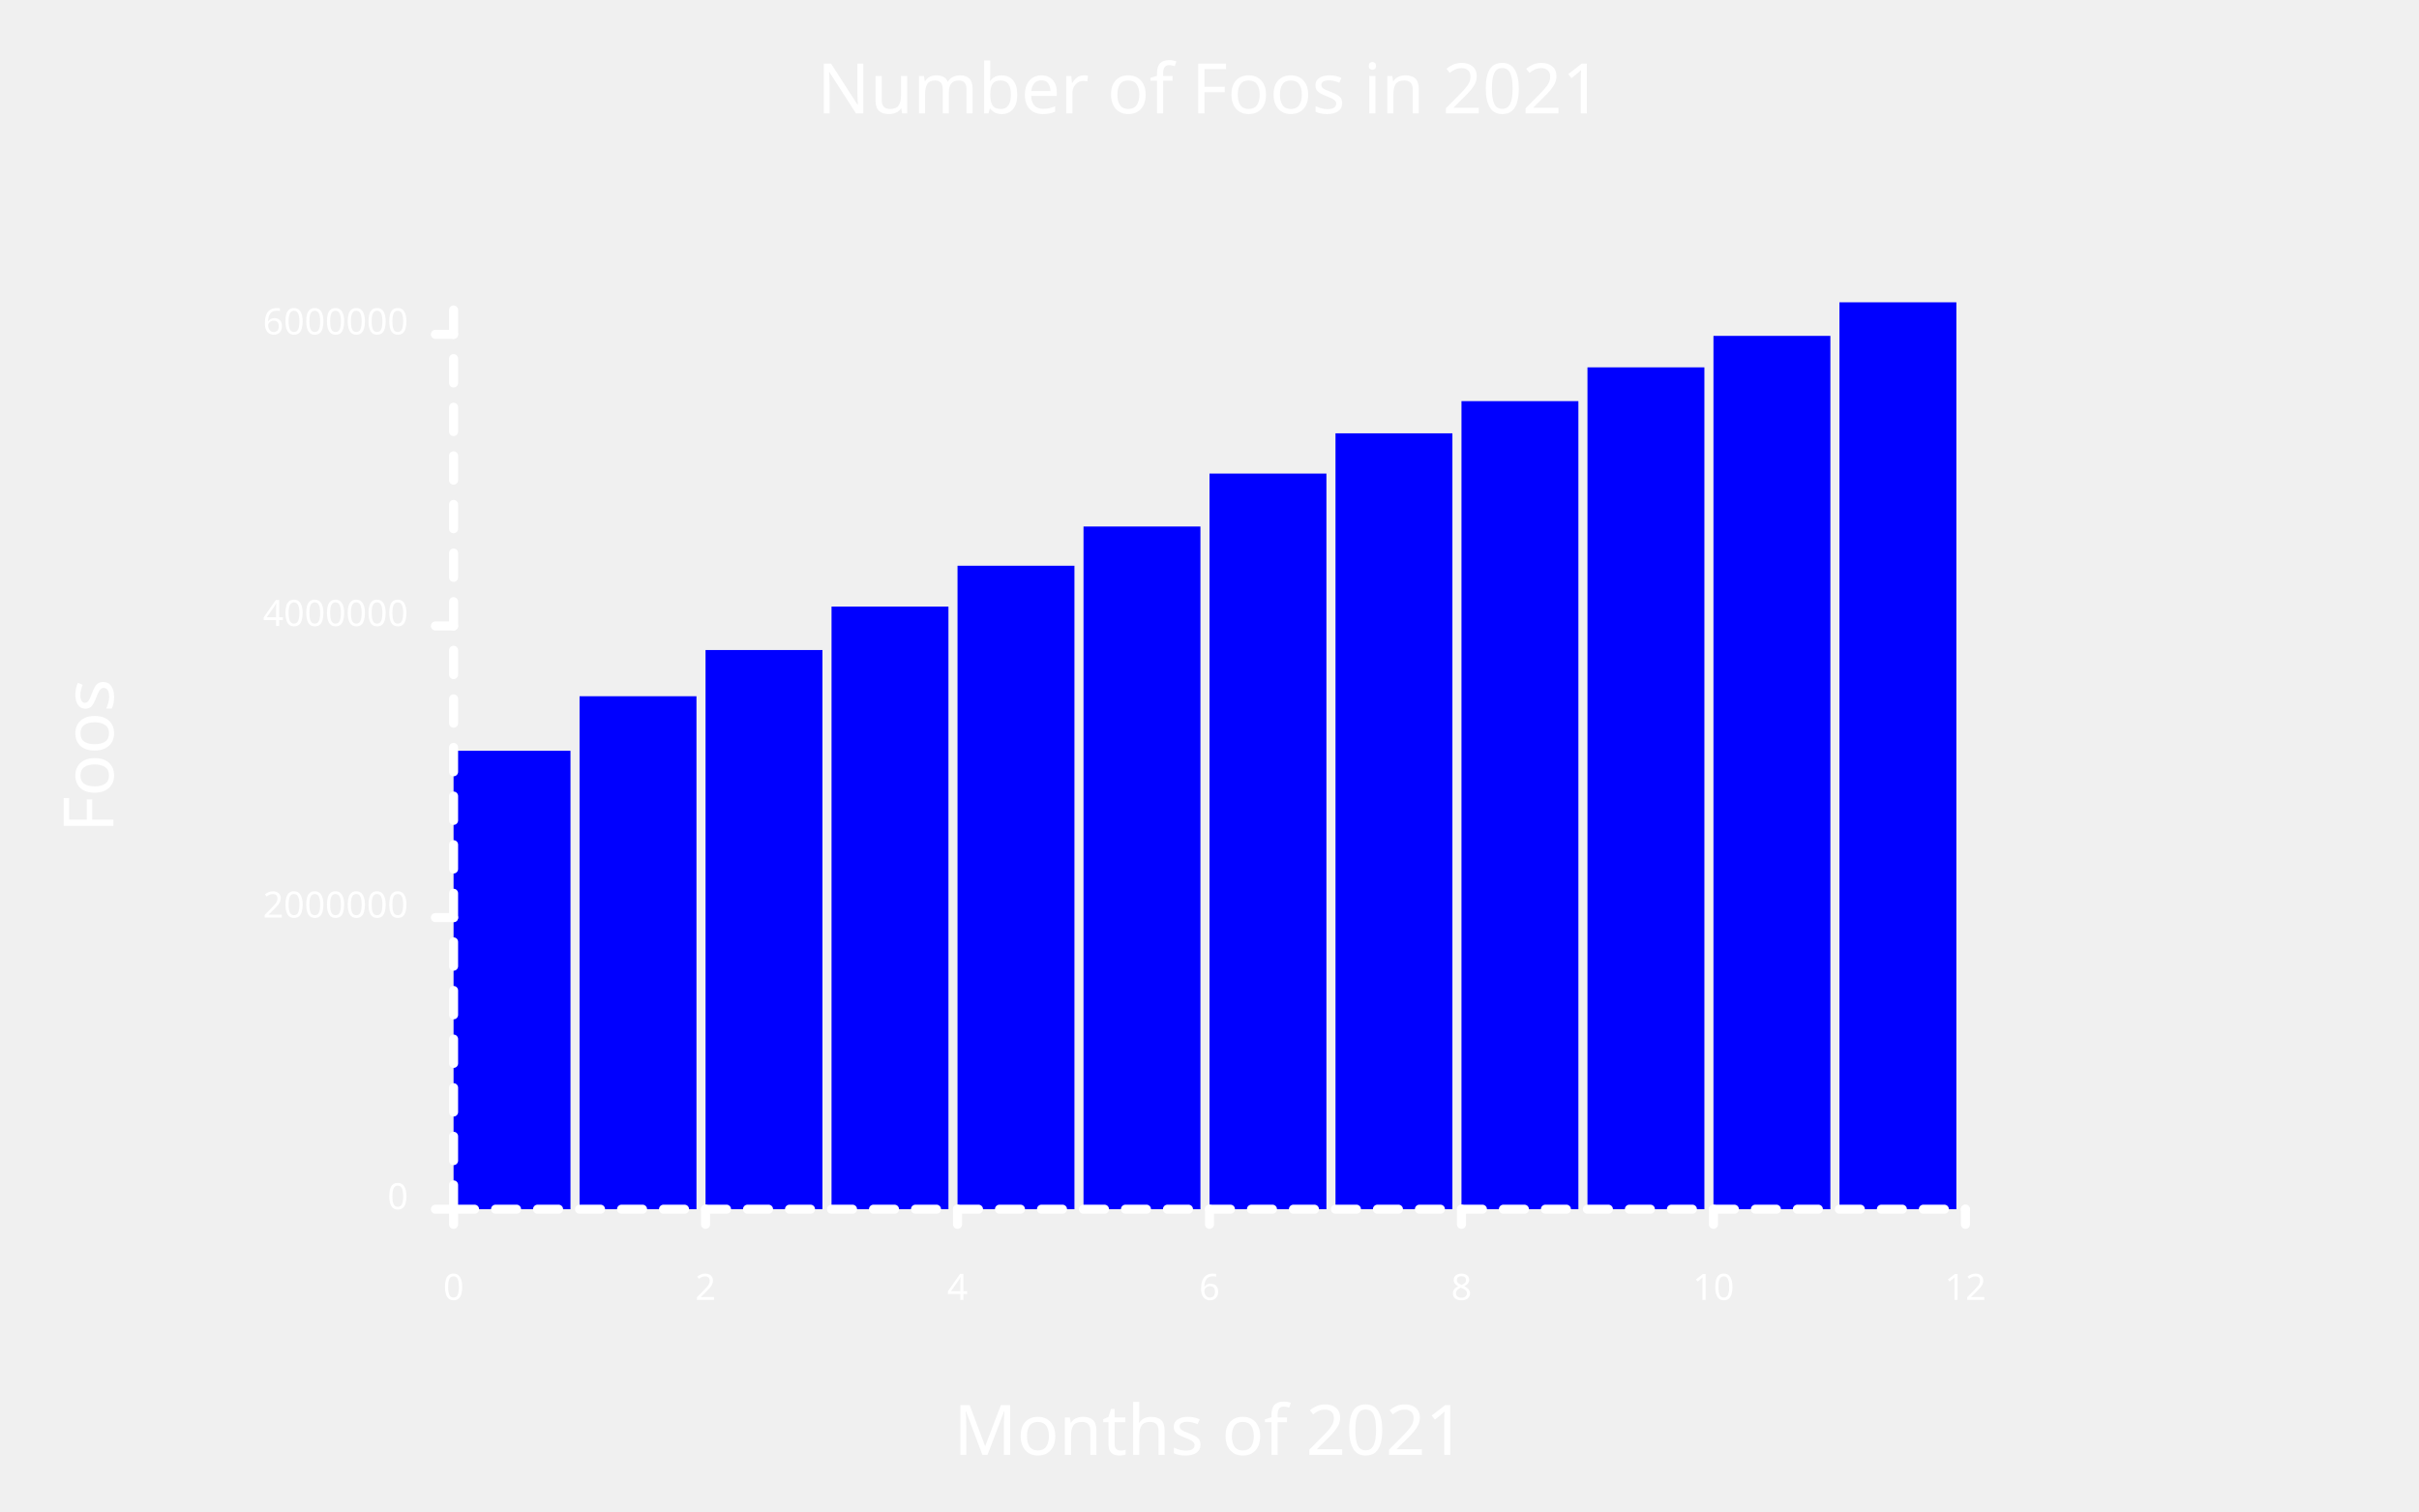
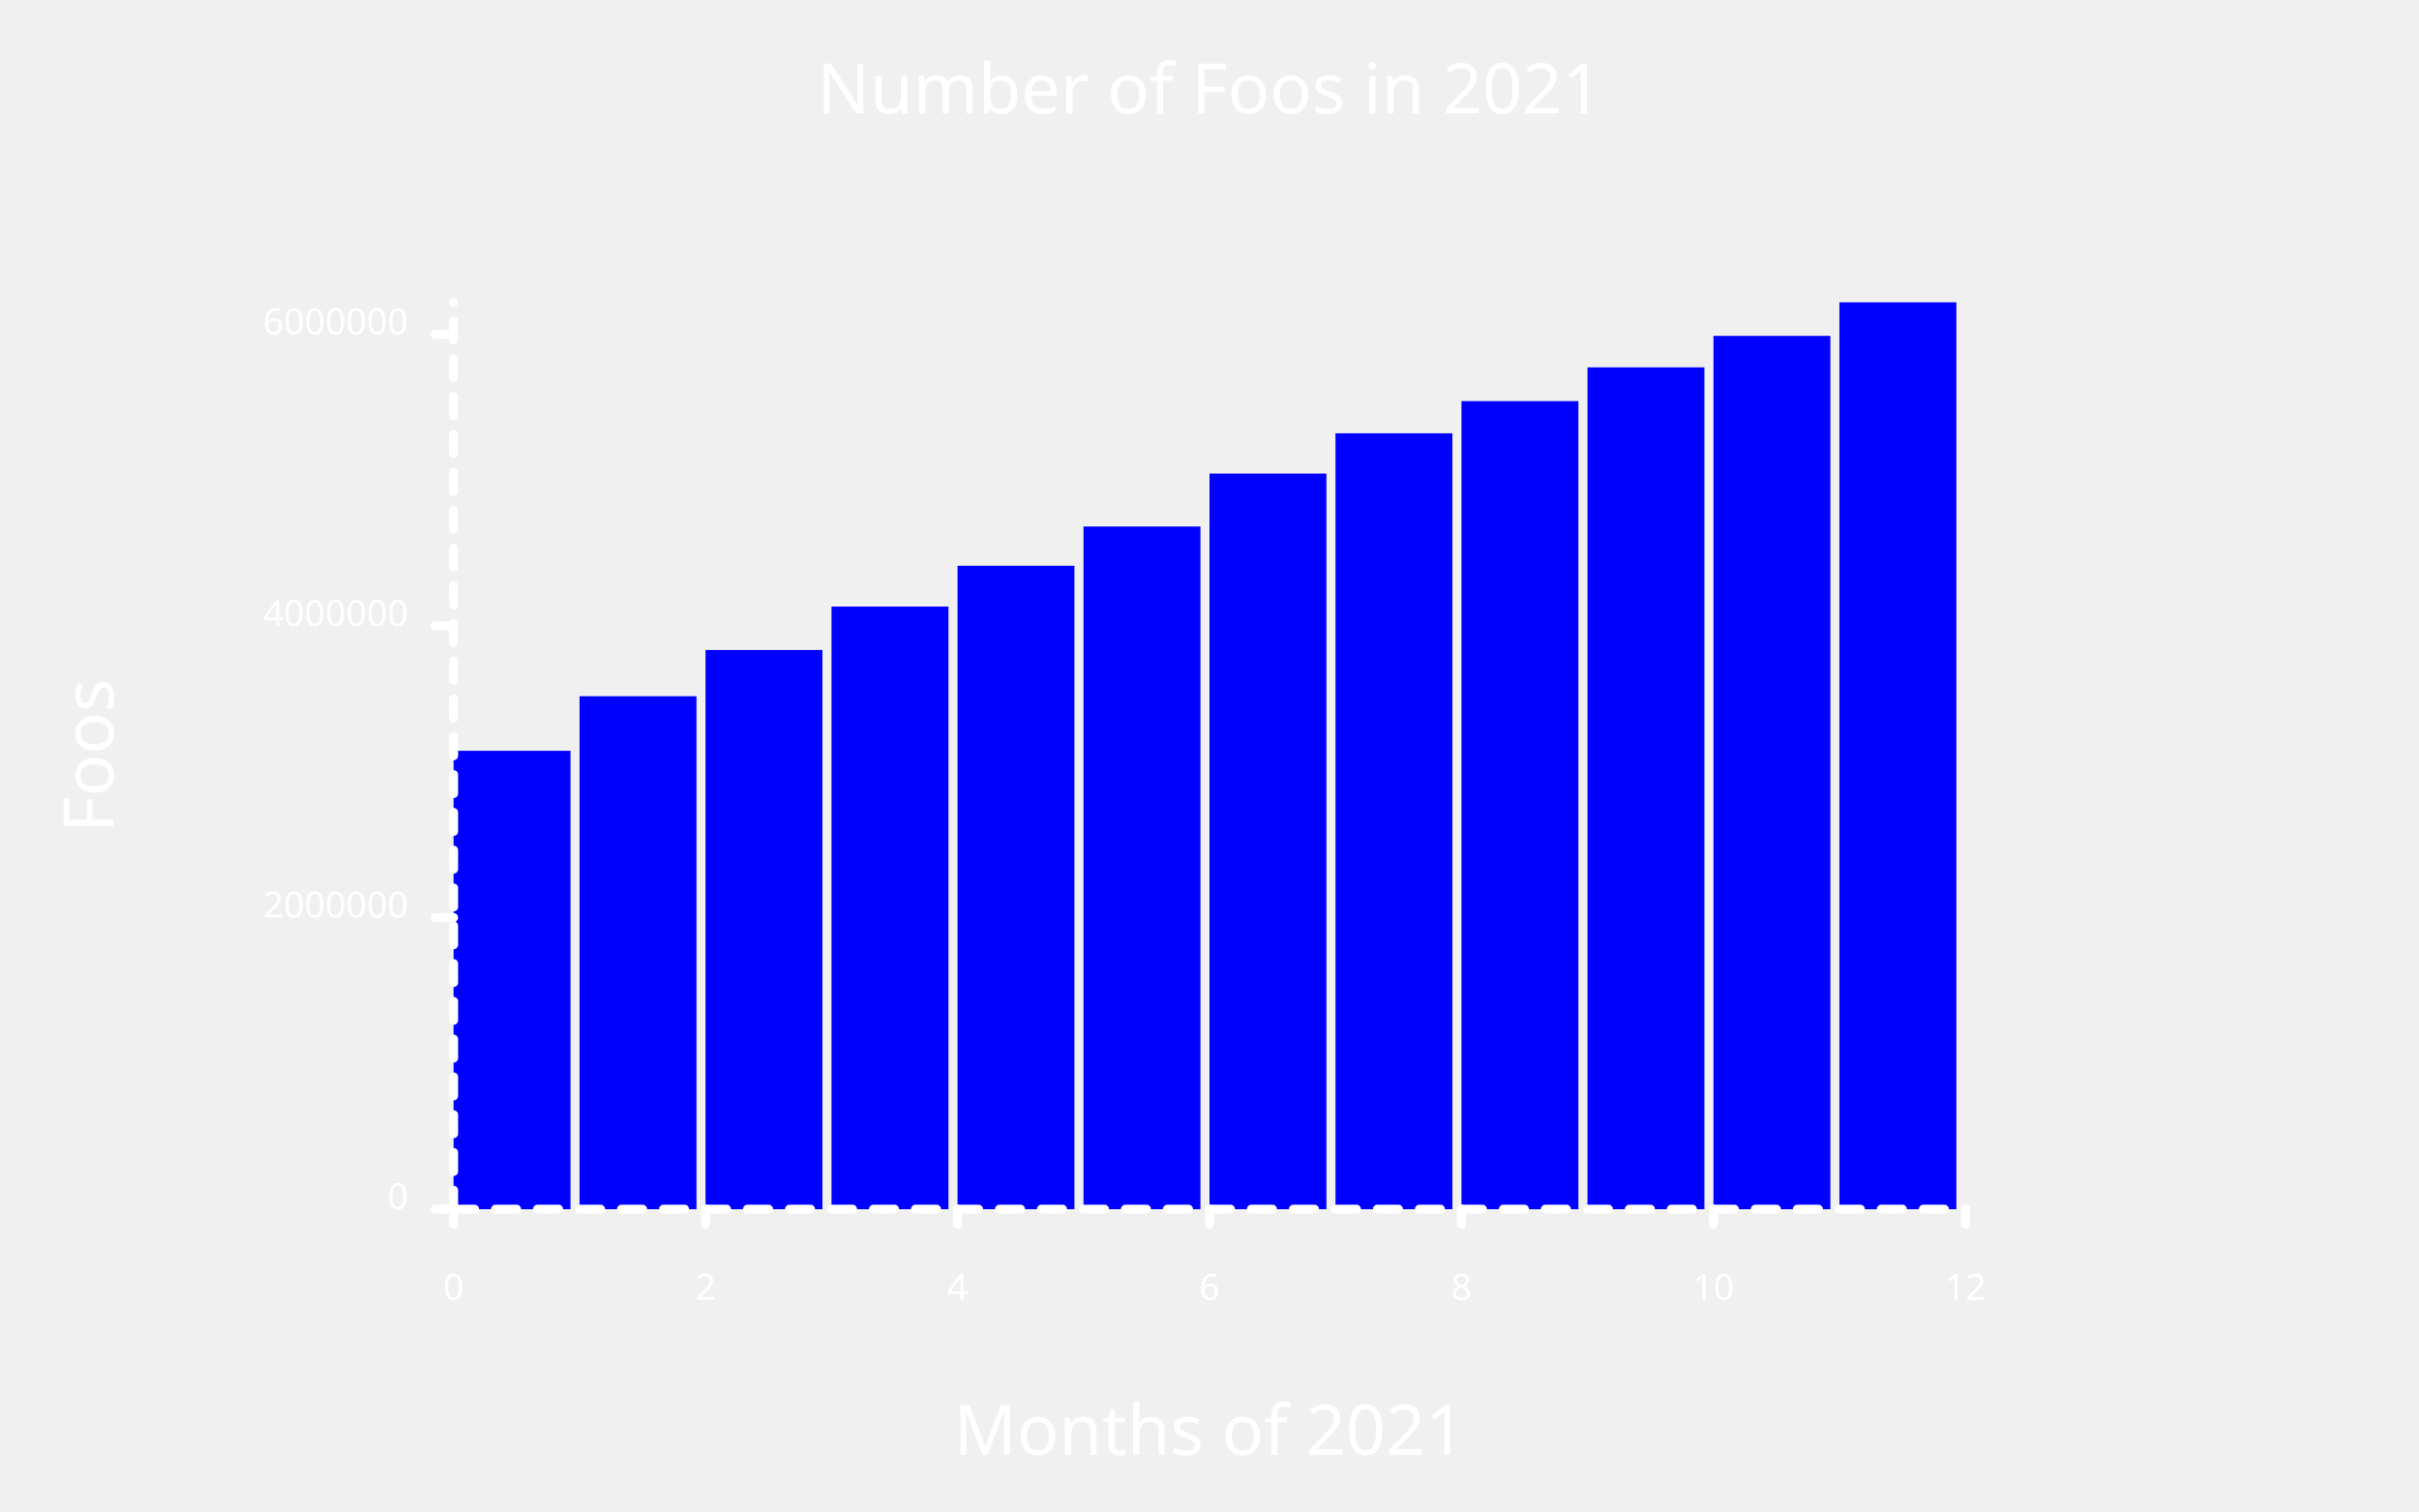
<svg xmlns="http://www.w3.org/2000/svg" width="800" class="poloto_background poloto" height="500" viewBox="0 0 800 500">
  <style>.poloto { stroke-linecap:round; stroke-linejoin:round; font-family: 'Tahoma', sans-serif; stroke-width:2; } .scatter{stroke-width:7} .poloto_text{fill: white;} .poloto_axis_lines{stroke: white;stroke-width:3;fill:none;stroke-dasharray:none} .poloto_background{background-color: #262626;} .poloto0stroke{stroke:  blue;} .poloto1stroke{stroke:  red;} .poloto2stroke{stroke:  green;} .poloto3stroke{stroke:  gold;} .poloto4stroke{stroke:  aqua;} .poloto5stroke{stroke:  lime;} .poloto6stroke{stroke:  orange;} .poloto7stroke{stroke:  chocolate;} .poloto0fill{fill:blue;} .poloto1fill{fill:red;} .poloto2fill{fill:green;} .poloto3fill{fill:gold;} .poloto4fill{fill:aqua;} .poloto5fill{fill:lime;} .poloto6fill{fill:orange;} .poloto7fill{fill:chocolate;}</style>
  <text class="poloto_text" alignment-baseline="middle" text-anchor="start" font-size="large" x="675" y="100" />
  <g class="poloto0fill">
    <rect x="150" y="248.353" width="38.667" height="151.647" />
    <rect x="191.667" y="230.313" width="38.667" height="169.687" />
    <rect x="233.333" y="215.023" width="38.667" height="184.977" />
    <rect x="275" y="200.65" width="38.667" height="199.35" />
    <rect x="316.667" y="187.144" width="38.667" height="212.856" />
    <rect x="358.333" y="174.169" width="38.667" height="225.831" />
    <rect x="400" y="156.66" width="38.667" height="243.34" />
    <rect x="441.667" y="143.338" width="38.667" height="256.662" />
    <rect x="483.333" y="132.693" width="38.667" height="267.307" />
    <rect x="525" y="121.517" width="38.667" height="278.483" />
    <rect x="566.667" y="111.108" width="38.667" height="288.892" />
    <rect x="608.333" y="100" width="38.667" height="300" />
  </g>
  <text class="poloto_text" alignment-baseline="start" text-anchor="middle" font-size="x-large" x="400" y="37.5">Number of Foos in 2021</text>
  <text class="poloto_text" alignment-baseline="start" text-anchor="middle" font-size="x-large" x="400" y="481.25">Months of 2021</text>
  <text class="poloto_text" alignment-baseline="start" text-anchor="middle" font-size="x-large" transform="rotate(-90,37.5,250)" x="37.5" y="250">Foos</text>
  <line class="poloto_axis_lines" stroke="black" x1="150" x2="150" y1="400" y2="405" />
  <text class="poloto_text" alignment-baseline="start" text-anchor="middle" x="150" y="430"> 0</text>
  <line class="poloto_axis_lines" stroke="black" x1="233.333" x2="233.333" y1="400" y2="405" />
  <text class="poloto_text" alignment-baseline="start" text-anchor="middle" x="233.333" y="430"> 2</text>
  <line class="poloto_axis_lines" stroke="black" x1="316.667" x2="316.667" y1="400" y2="405" />
  <text class="poloto_text" alignment-baseline="start" text-anchor="middle" x="316.667" y="430"> 4</text>
  <line class="poloto_axis_lines" stroke="black" x1="400" x2="400" y1="400" y2="405" />
  <text class="poloto_text" alignment-baseline="start" text-anchor="middle" x="400" y="430"> 6</text>
  <line class="poloto_axis_lines" stroke="black" x1="483.333" x2="483.333" y1="400" y2="405" />
  <text class="poloto_text" alignment-baseline="start" text-anchor="middle" x="483.333" y="430"> 8</text>
  <line class="poloto_axis_lines" stroke="black" x1="566.667" x2="566.667" y1="400" y2="405" />
  <text class="poloto_text" alignment-baseline="start" text-anchor="middle" x="566.667" y="430"> 10</text>
  <line class="poloto_axis_lines" stroke="black" x1="650" x2="650" y1="400" y2="405" />
  <text class="poloto_text" alignment-baseline="start" text-anchor="middle" x="650" y="430"> 12</text>
  <line class="poloto_axis_lines" stroke="black" x1="150" x2="144" y1="400" y2="400" />
  <text class="poloto_text" alignment-baseline="middle" text-anchor="end" x="135" y="400"> 0</text>
  <line class="poloto_axis_lines" stroke="black" x1="150" x2="144" y1="303.532" y2="303.532" />
  <text class="poloto_text" alignment-baseline="middle" text-anchor="end" x="135" y="303.532"> 2000000</text>
  <line class="poloto_axis_lines" stroke="black" x1="150" x2="144" y1="207.065" y2="207.065" />
  <text class="poloto_text" alignment-baseline="middle" text-anchor="end" x="135" y="207.065"> 4000000</text>
  <line class="poloto_axis_lines" stroke="black" x1="150" x2="144" y1="110.597" y2="110.597" />
  <text class="poloto_text" alignment-baseline="middle" text-anchor="end" x="135" y="110.597"> 6000000</text>
  <path stroke="black" fill="none" class="poloto_axis_lines" style="stroke-dasharray:6.944;stroke-dashoffset:-0;" d=" M 150 400 L 650 400" />
-   <path stroke="black" fill="none" class="poloto_axis_lines" style="stroke-dasharray:8.039;stroke-dashoffset:-0;" d=" M 150 400 L 150 100" />
+   <path stroke="black" fill="none" class="poloto_axis_lines" style="stroke-dasharray:6.25;stroke-dashoffset:-0;" d=" M 150 400 L 150 100" />
</svg>
